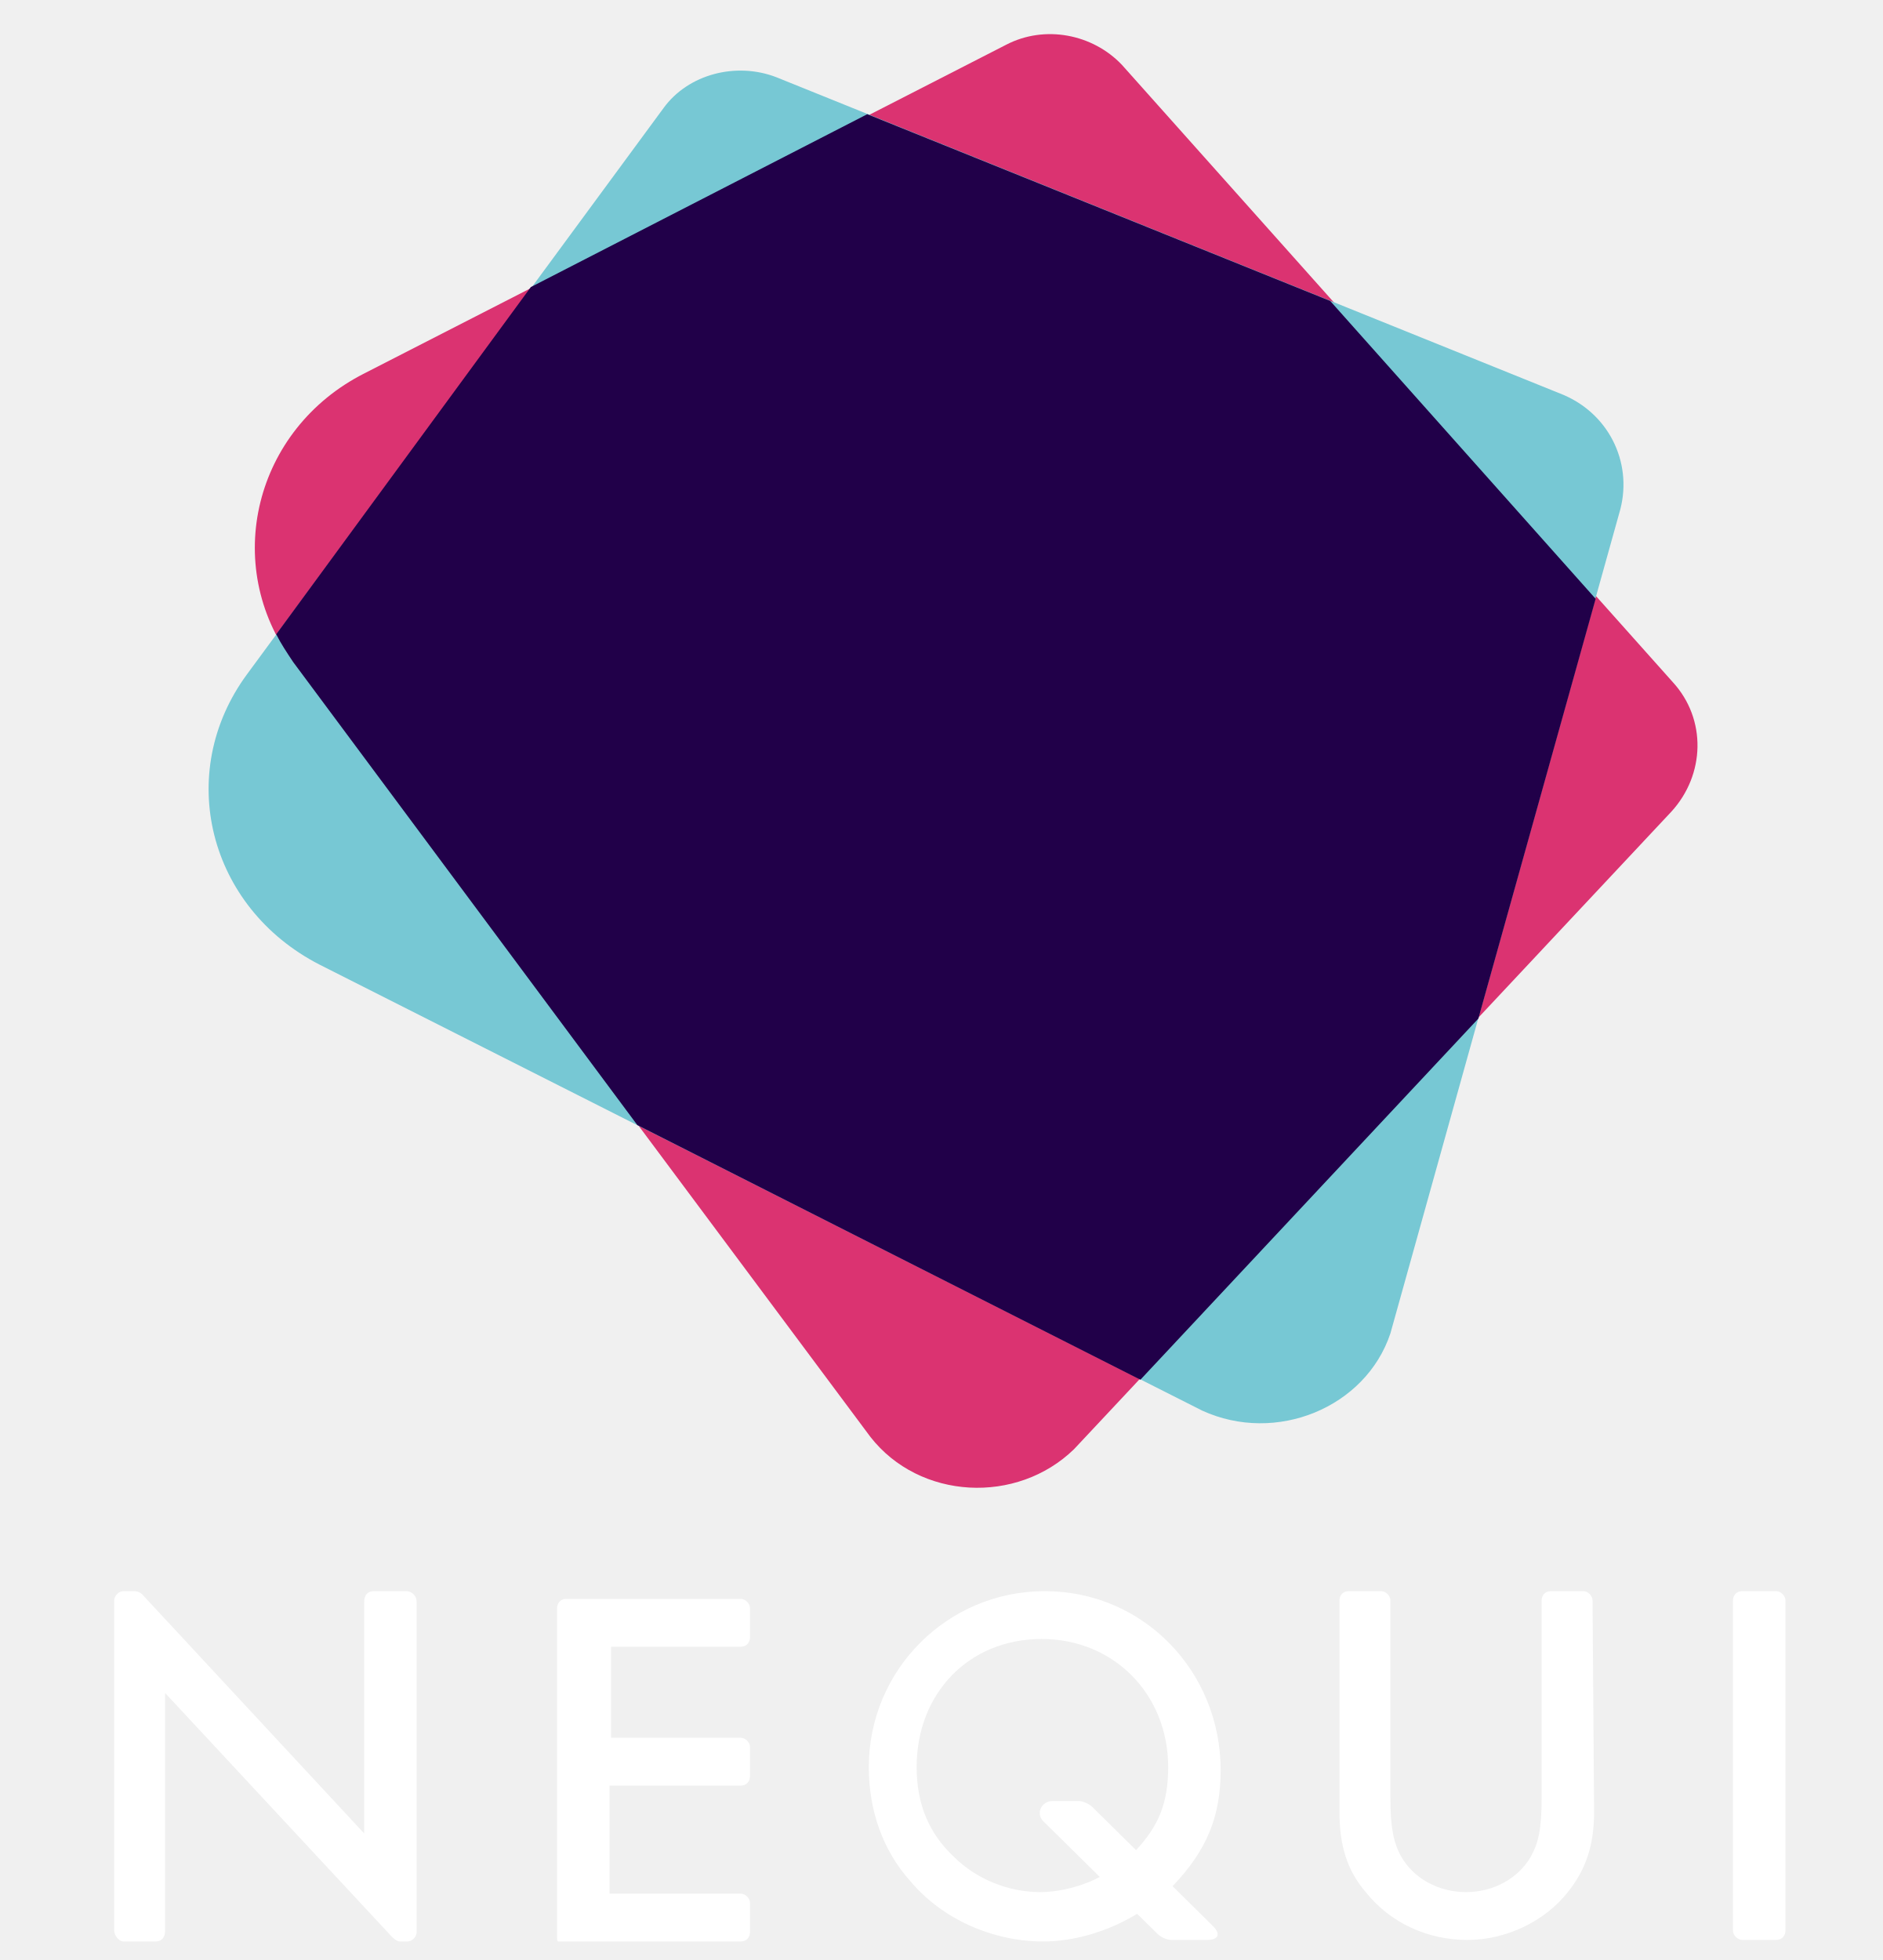
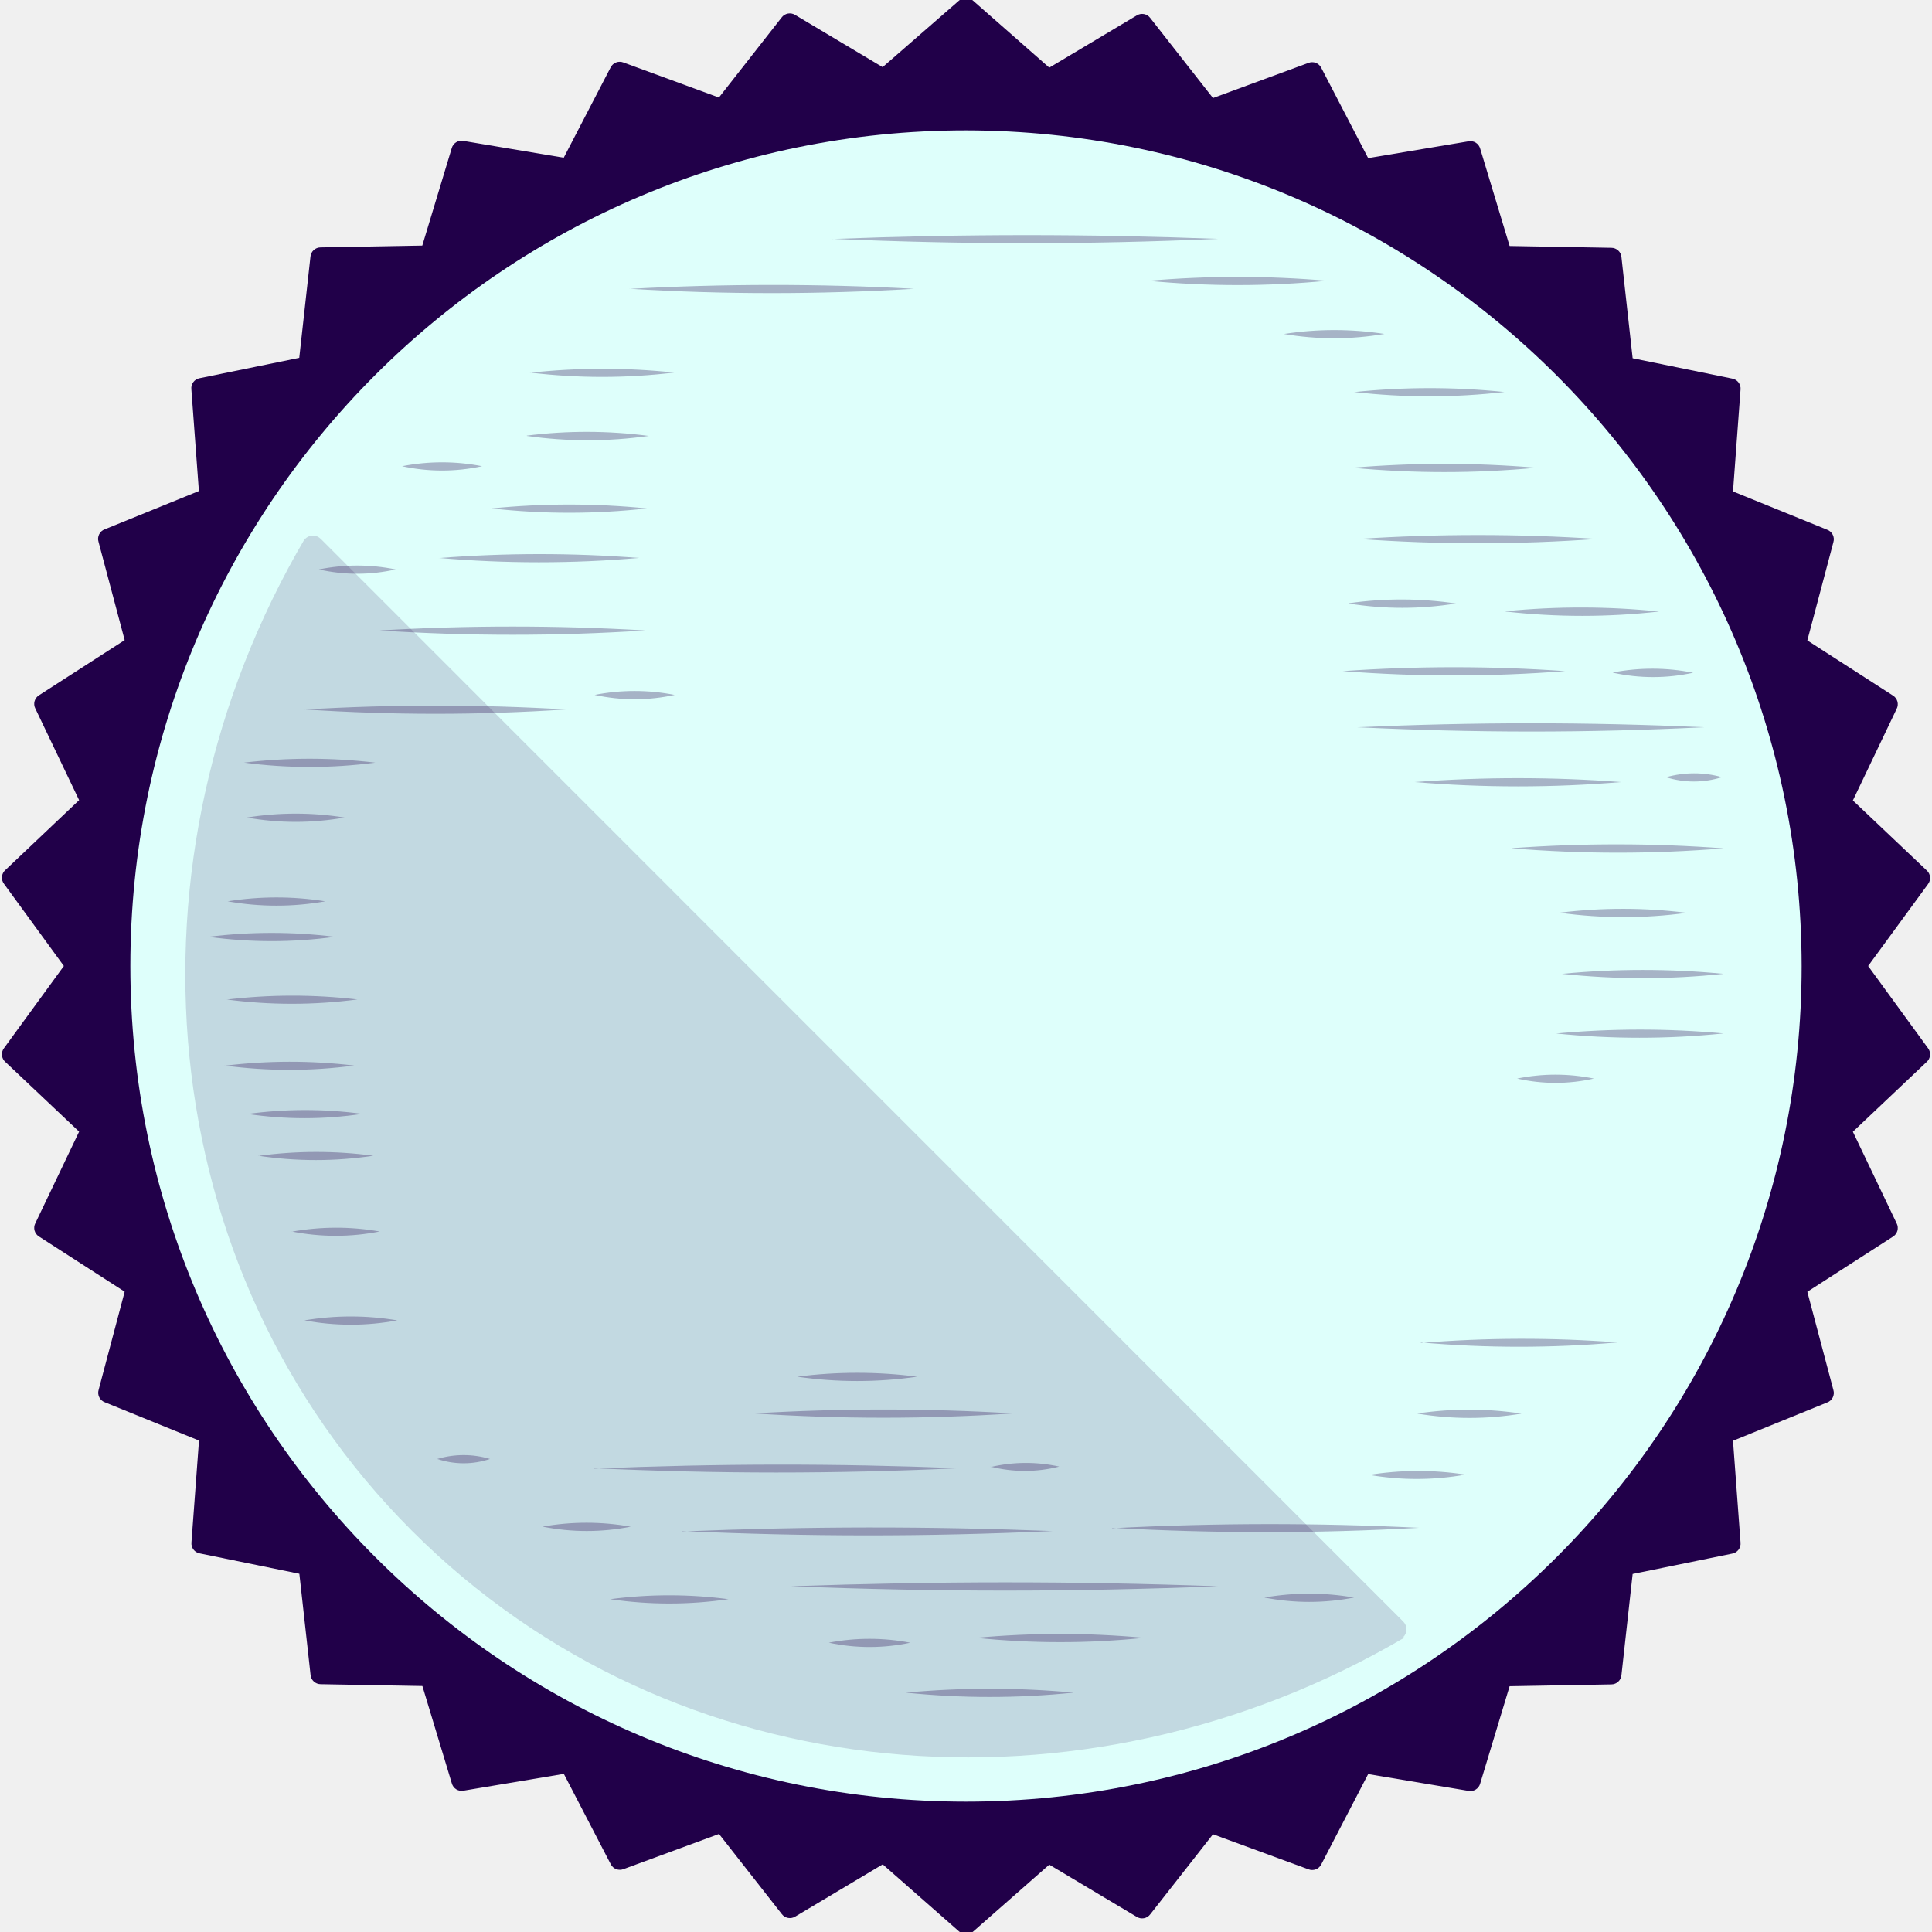
- <svg xmlns="http://www.w3.org/2000/svg" xmlns:xlink="http://www.w3.org/1999/xlink" version="1.1" id="Capa_1" x="0px" y="0px" viewBox="0 0 122 127" style="enable-background:new 0 0 122 127;" xml:space="preserve">
-   <style type="text/css">
- 	.st0{clip-path:url(#SVGID_2_);}
- 	.st1{clip-path:url(#SVGID_4_);fill:#FFFFFF;}
- 	.st2{clip-path:url(#SVGID_4_);fill-rule:evenodd;clip-rule:evenodd;fill:#DB3371;}
- 	.st3{clip-path:url(#SVGID_4_);fill-rule:evenodd;clip-rule:evenodd;fill:#77C8D4;}
- 	.st4{clip-path:url(#SVGID_4_);fill-rule:evenodd;clip-rule:evenodd;fill:#210049;}
- </style>
-   <g>
-     <defs>
-       <rect id="SVGID_1_" x="7.3" y="2.2" width="108.4" height="123.6" />
-     </defs>
-     <clipPath id="SVGID_2_">
-       <use xlink:href="#SVGID_1_" style="overflow:visible;" />
-     </clipPath>
-     <g class="st0">
-       <defs>
-         <rect id="SVGID_3_" x="7.3" y="2.2" width="108.4" height="123.6" />
-       </defs>
-       <clipPath id="SVGID_4_">
-         <use xlink:href="#SVGID_3_" style="overflow:visible;" />
-       </clipPath>
-       <path class="st1" d="M115.7,103.7c0-0.3-0.3-0.6-0.6-0.6h-2.2c-0.4,0-0.6,0.3-0.6,0.6v21.4c0,0.3,0.3,0.6,0.6,0.6h2.2    c0.4,0,0.6-0.3,0.6-0.6V103.7z" />
-       <path class="st1" d="M26.3,103.1h-2.1c-0.4,0-0.6,0.3-0.6,0.7l0,15L9.3,103.4c0,0-0.2-0.3-0.6-0.3c-0.4,0-0.7,0-0.7,0    c-0.3,0-0.6,0.3-0.6,0.6v20.5v0.9c0,0.3,0.3,0.7,0.6,0.7h2.1c0.4,0,0.6-0.3,0.6-0.7l0-15.4l14.7,15.8c0,0,0.3,0.3,0.5,0.3h0.5    c0.3,0,0.6-0.3,0.6-0.6l0-0.4v-21C27,103.4,26.7,103.1,26.3,103.1" />
-       <path class="st1" d="M47.1,125.8H48c0.4,0,0.6-0.3,0.6-0.6v-1.9c0-0.3-0.3-0.6-0.6-0.6h-5.9l0,0h-2.6v-7H40l0,0h8    c0.4,0,0.6-0.3,0.6-0.6v-1.9c0-0.3-0.3-0.6-0.6-0.6h-0.3v0h-8.1v-5.9H48c0.4,0,0.6-0.3,0.6-0.6v-1.9c0-0.3-0.3-0.6-0.6-0.6h-5.9    h-5.4c-0.4,0-0.6,0.3-0.6,0.6v21.4c0,0.3,0.3,0.6,0.6,0.6L47.1,125.8L47.1,125.8z" />
-       <path class="st1" d="M103.2,103.7c0-0.3-0.3-0.6-0.6-0.6h-2.1c-0.4,0-0.6,0.3-0.6,0.6l0,12.8c0,2-0.2,2.9-0.7,3.8    c-0.8,1.4-2.4,2.3-4.2,2.3c-1.8,0-3.4-0.9-4.2-2.3c-0.5-0.9-0.7-1.9-0.7-3.8l0-12.8c0-0.3-0.3-0.6-0.6-0.6h-2.1    c-0.4,0-0.6,0.3-0.6,0.6l0,13.7c0,2.2,0.5,3.8,1.7,5.2c1.6,2,4,3.1,6.6,3.1c2.5,0,5-1.2,6.5-3.1c1.2-1.5,1.7-3.1,1.7-5.2    L103.2,103.7z" />
-       <path class="st1" d="M73.7,124c-1.8,1.1-4,1.8-6.1,1.8c-3.2,0-6.5-1.4-8.6-3.9c-1.8-2-2.7-4.6-2.7-7.4c0-6.3,5.1-11.4,11.4-11.4    c6.4,0,11.4,5.2,11.4,11.6c0,3-0.9,5.2-3.1,7.5 M73.6,119.9c1.5-1.6,2.1-3.1,2.1-5.4c0-4.7-3.5-8.3-8.2-8.3    c-4.7,0-8.1,3.5-8.1,8.3c0,2.4,0.8,4.3,2.4,5.8c1.5,1.5,3.6,2.3,5.6,2.3c1.3,0,2.8-0.4,3.9-1" />
-       <path class="st1" d="M78.6,124.8c0.5,0.5,0.4,0.9-0.4,0.9l-2.3,0c-0.3,0-0.7-0.2-0.9-0.4l-7.4-7.3c-0.5-0.5-0.1-1.3,0.6-1.3l1.7,0    c0.3,0,0.7,0.2,0.9,0.4L78.6,124.8z" />
-       <path class="st2" d="M23.6,24.2L65.2,2.9c2.5-1.3,5.6-0.7,7.5,1.3l35.7,40c2.2,2.4,2.1,6-0.1,8.4L69.6,93.9    c-3.7,3.6-10,3.3-13.2-0.8L19,42.9C14.3,36.6,16.5,27.8,23.6,24.2" />
-       <path class="st3" d="M16,43.7L43,7c1.6-2.2,4.7-3,7.3-2l50.8,20.5c3.1,1.2,4.7,4.4,3.9,7.5L90.1,86.4c-1.6,4.8-7.4,7.2-12.2,5    L20.7,62.5C13.5,58.8,11.3,50.1,16,43.7" />
-       <path class="st4" d="M86.2,19.5l-30-12.1L34.4,18.6L17.9,41.1c0.3,0.6,0.7,1.2,1.1,1.8l22.3,30l32.6,16.5l21.9-23.4l7.6-27.2    L86.2,19.5z" />
-     </g>
-   </g>
+ <svg xmlns="http://www.w3.org/2000/svg" id="Layer_1" data-name="Layer 1" viewBox="0 0 190 190">
+   <defs>
+     <style>.cls-1{fill:#fff1cc;}.cls-2,.cls-4,.cls-5{fill:#210049;}.cls-3{fill:#defffb;}.cls-4{opacity:0.15;}.cls-5{opacity:0.3;}</style>
+   </defs>
+   <polygon class="cls-1" points="182.43 95 188.76 86.31 180.95 78.93 185.58 69.23 176.54 63.41 179.3 53.02 169.34 48.97 170.14 38.26 159.61 36.1 158.43 25.42 147.68 25.23 144.57 14.94 133.97 16.72 129.02 7.18 118.93 10.89 112.3 2.44 103.07 7.94 95 0.85 86.93 7.94 77.7 2.44 71.06 10.89 60.98 7.18 56.02 16.72 45.43 14.94 42.31 25.23 31.57 25.42 30.39 36.1 19.86 38.26 20.66 48.98 10.7 53.02 13.46 63.41 4.42 69.23 9.05 78.93 1.24 86.31 7.58 95 1.24 103.69 9.05 111.07 4.42 120.77 13.46 126.59 10.7 136.98 20.66 141.03 19.86 151.74 30.39 153.9 31.57 164.58 42.32 164.77 45.43 175.06 56.03 173.28 60.98 182.82 71.07 179.11 77.7 187.56 86.93 182.06 95 189.15 103.07 182.06 112.3 187.56 118.94 179.11 129.02 182.82 133.98 173.28 144.57 175.06 147.69 164.77 158.43 164.58 159.61 153.9 170.14 151.74 169.34 141.03 179.3 136.98 176.54 126.59 185.58 120.77 180.95 111.07 188.76 103.69 182.43 95" />
+   <path class="cls-2" d="M95,190.2a1,1,0,0,1-.69-.26l-7.5-6.59-8.58,5.12a1,1,0,0,1-1.36-.25l-6.16-7.86-9.37,3.45a1,1,0,0,1-1.29-.5l-4.6-8.86-9.85,1.65a1,1,0,0,1-1.17-.73l-2.89-9.56-10-.18a1,1,0,0,1-1-.93l-1.1-9.93-9.78-2a1,1,0,0,1-.83-1.1l.74-10-9.25-3.76a1,1,0,0,1-.62-1.23l2.56-9.65-8.4-5.41a1,1,0,0,1-.38-1.33l4.3-9L.53,104.44a1,1,0,0,1-.13-1.37L6.28,95,.4,86.93a1,1,0,0,1,.13-1.37l7.25-6.87-4.3-9a1,1,0,0,1,.38-1.33l8.4-5.41L9.69,53.29a1,1,0,0,1,.62-1.24l9.25-3.76-.74-10a1,1,0,0,1,.83-1.1l9.78-2,1.1-9.93a1,1,0,0,1,1-.93l10-.18,2.89-9.56a1,1,0,0,1,1.17-.73l9.85,1.65,4.6-8.86a1,1,0,0,1,1.29-.5l9.37,3.44,6.16-7.86a1,1,0,0,1,1.36-.25l8.58,5.12L94.31.06a1,1,0,0,1,1.38,0l7.5,6.59,8.58-5.12a1,1,0,0,1,1.36.25l6.16,7.86,9.37-3.45a1,1,0,0,1,1.29.5l4.6,8.86,9.85-1.65a1,1,0,0,1,1.17.73l2.89,9.56,10,.18a1,1,0,0,1,1,.93l1.1,9.93,9.78,2a1,1,0,0,1,.83,1.1l-.74,10,9.25,3.76a1,1,0,0,1,.62,1.24l-2.56,9.65,8.4,5.41a1,1,0,0,1,.38,1.33l-4.3,9,7.25,6.87a1,1,0,0,1,.13,1.37L183.72,95l5.88,8.07a1,1,0,0,1-.13,1.37l-7.25,6.86,4.3,9a1,1,0,0,1-.38,1.33l-8.4,5.41,2.56,9.65a1,1,0,0,1-.62,1.24l-9.25,3.76.74,10a1,1,0,0,1-.83,1.1l-9.78,2-1.1,9.93a1,1,0,0,1-1,.93l-10,.18-2.89,9.56a1,1,0,0,1-1.17.73l-9.85-1.65-4.6,8.86a1,1,0,0,1-1.29.5l-9.37-3.44-6.16,7.86a1,1,0,0,1-1.36.25l-8.58-5.12-7.5,6.59A1,1,0,0,1,95,190.2Z" />
+   <path class="cls-3" d="M95,12.82A82.18,82.18,0,1,0,177.18,95,82.28,82.28,0,0,0,95,12.82Z" />
+   <path class="cls-4" d="M138,161a1.08,1.08,0,0,0,0-1.53L31.55,53A1.08,1.08,0,0,0,30,53L30,52.94c-18.56,31.57-15.27,71.81,10.51,97.6s66,29.07,97.6,10.51Z" />
+   <path class="cls-5" d="M99.64,139a191.07,191.07,0,0,1-25.48,0A212,212,0,0,1,99.64,139ZM78.4,135.39a41.13,41.13,0,0,0,11.8,0A45.66,45.66,0,0,0,78.4,135.39Zm-20,9c12.33.56,23.53.57,35.87,0C82.07,143.91,70.8,143.92,58.42,144.43Zm39-.16a13.66,13.66,0,0,0,6.77,0A15.13,15.13,0,0,0,97.44,144.27Zm-30.37,6.34c12.55.56,23.95.57,36.5,0C91.14,150.09,79.67,150.1,67.07,150.61Zm42.32-.32a268.53,268.53,0,0,0,30.21,0A298,298,0,0,0,109.4,150.29Zm25.17-5.23a27.28,27.28,0,0,0,9.6,0A30.26,30.26,0,0,0,134.57,145.06Zm5.19-13a110.27,110.27,0,0,0,19.35,0A122.4,122.4,0,0,0,139.76,132.07Zm-.31,7a31,31,0,0,0,10.23,0A34.34,34.34,0,0,0,139.45,139ZM43,143.48a8.14,8.14,0,0,0,5.19,0A9,9,0,0,0,43,143.48Zm10.38,6.66a22.23,22.23,0,0,0,8.65,0A24.62,24.62,0,0,0,53.38,150.13ZM29.94,129.85a24.68,24.68,0,0,0,9.13,0A27.37,27.37,0,0,0,29.94,129.85ZM77.77,156c14.44.56,27.56.57,42,0C105.46,155.48,92.27,155.49,77.77,156ZM96,161.07a80.41,80.41,0,0,0,16.52,0A89.31,89.31,0,0,0,96,161.07Zm-14.48.48a19.13,19.13,0,0,0,8,0A21.21,21.21,0,0,0,81.55,161.54Zm7.55,4.91a80.46,80.46,0,0,0,16.52,0A89.23,89.23,0,0,0,89.1,166.46ZM60,157.27a40,40,0,0,0,11.64,0A44.44,44.44,0,0,0,60,157.27Zm64.35-.16a23,23,0,0,0,8.81,0A25.52,25.52,0,0,0,124.34,157.11Zm-95.66-36a22.23,22.23,0,0,0,8.65,0A24.63,24.63,0,0,0,28.68,121.13Zm-3.3-7.45a38,38,0,0,0,11.33,0A42.07,42.07,0,0,0,25.38,113.68Zm-1.1-4.12a38,38,0,0,0,11.33,0A42.07,42.07,0,0,0,24.28,109.56Zm-2.2-4.75a48,48,0,0,0,12.74,0A53.19,53.19,0,0,0,22.07,104.81Zm.16-6.5a49.13,49.13,0,0,0,12.9,0A54.52,54.52,0,0,0,22.23,98.31ZM20.5,92.13a45.63,45.63,0,0,0,12.43,0A50.62,50.62,0,0,0,20.5,92.13Zm1.89-3.49a27.29,27.29,0,0,0,9.6,0A30.27,30.27,0,0,0,22.39,88.64Zm1.89-8.24a27.29,27.29,0,0,0,9.6,0A30.25,30.25,0,0,0,24.28,80.4ZM24,75a49.13,49.13,0,0,0,12.9,0A54.51,54.51,0,0,0,24,75Zm6-5.23a193.55,193.55,0,0,0,25.65,0A215,215,0,0,0,29.94,69.78Zm28.48-1.43a18.41,18.41,0,0,0,7.87,0A20.39,20.39,0,0,0,58.42,68.35ZM37.34,62a200.67,200.67,0,0,0,26.12,0A222.93,222.93,0,0,0,37.34,62Zm5.82-7.13a113.81,113.81,0,0,0,19.67,0A126.49,126.49,0,0,0,43.16,54.88ZM48.35,50a68.66,68.66,0,0,0,15.26,0A76.24,76.24,0,0,0,48.35,50Zm3.46-7.13a42.25,42.25,0,0,0,12,0A46.85,46.85,0,0,0,51.81,42.84ZM31.36,56a17,17,0,0,0,7.55,0A18.82,18.82,0,0,0,31.36,56ZM133.47,71.52c11.74.56,22.4.57,34.14,0C156,71,145.25,71,133.47,71.52Zm5.66,5.39a121.31,121.31,0,0,0,20.3,0A134.67,134.67,0,0,0,139.13,76.91Zm24.7-.48a9.12,9.12,0,0,0,5.51,0A10.09,10.09,0,0,0,163.84,76.44Zm-15.1,7a127,127,0,0,0,20.77,0A141,141,0,0,0,148.73,83.41Zm4.72,6.34a45.63,45.63,0,0,0,12.43,0A50.62,50.62,0,0,0,153.45,89.75Zm.16,6a74.42,74.42,0,0,0,15.89,0A82.59,82.59,0,0,0,153.61,95.77Zm-.63,5.86a80.37,80.37,0,0,0,16.52,0A89.31,89.31,0,0,0,153,101.64Zm-3.78,4.44a17,17,0,0,0,7.55,0A18.81,18.81,0,0,0,149.2,106.07ZM132.05,66a140.84,140.84,0,0,0,21.87,0A156.31,156.31,0,0,0,132.05,66Zm26.59.16a18.4,18.4,0,0,0,7.87,0A20.39,20.39,0,0,0,158.64,66.13Zm-26-6.81a32.88,32.88,0,0,0,10.54,0A36.47,36.47,0,0,0,132.68,59.32Zm15.42.79a67.26,67.26,0,0,0,15.1,0A74.66,74.66,0,0,0,148.1,60.11ZM133.63,53a161.81,161.81,0,0,0,23.44,0A179.48,179.48,0,0,0,133.63,53ZM133,46a96.42,96.42,0,0,0,18.09,0A107.06,107.06,0,0,0,133,46Zm.16-7.45a64.45,64.45,0,0,0,14.79,0A71.61,71.61,0,0,0,133.15,38.56Zm-6.92-5.71a29.09,29.09,0,0,0,9.91,0A32.26,32.26,0,0,0,126.23,32.85Zm-74.11,3.8a59.17,59.17,0,0,0,14.16,0A65.6,65.6,0,0,0,52.12,36.66Zm9.76-8.24a230.7,230.7,0,0,0,28,0A256.13,256.13,0,0,0,61.88,28.41Zm20-4.91c13,.56,24.87.57,37.92,0C106.86,23,94.95,23,81.86,23.5Zm31,4.12a91.52,91.52,0,0,0,17.62,0A101.52,101.52,0,0,0,112.86,27.62ZM39.54,45.85a18.41,18.41,0,0,0,7.87,0A20.39,20.39,0,0,0,39.54,45.85Z" />
</svg>
